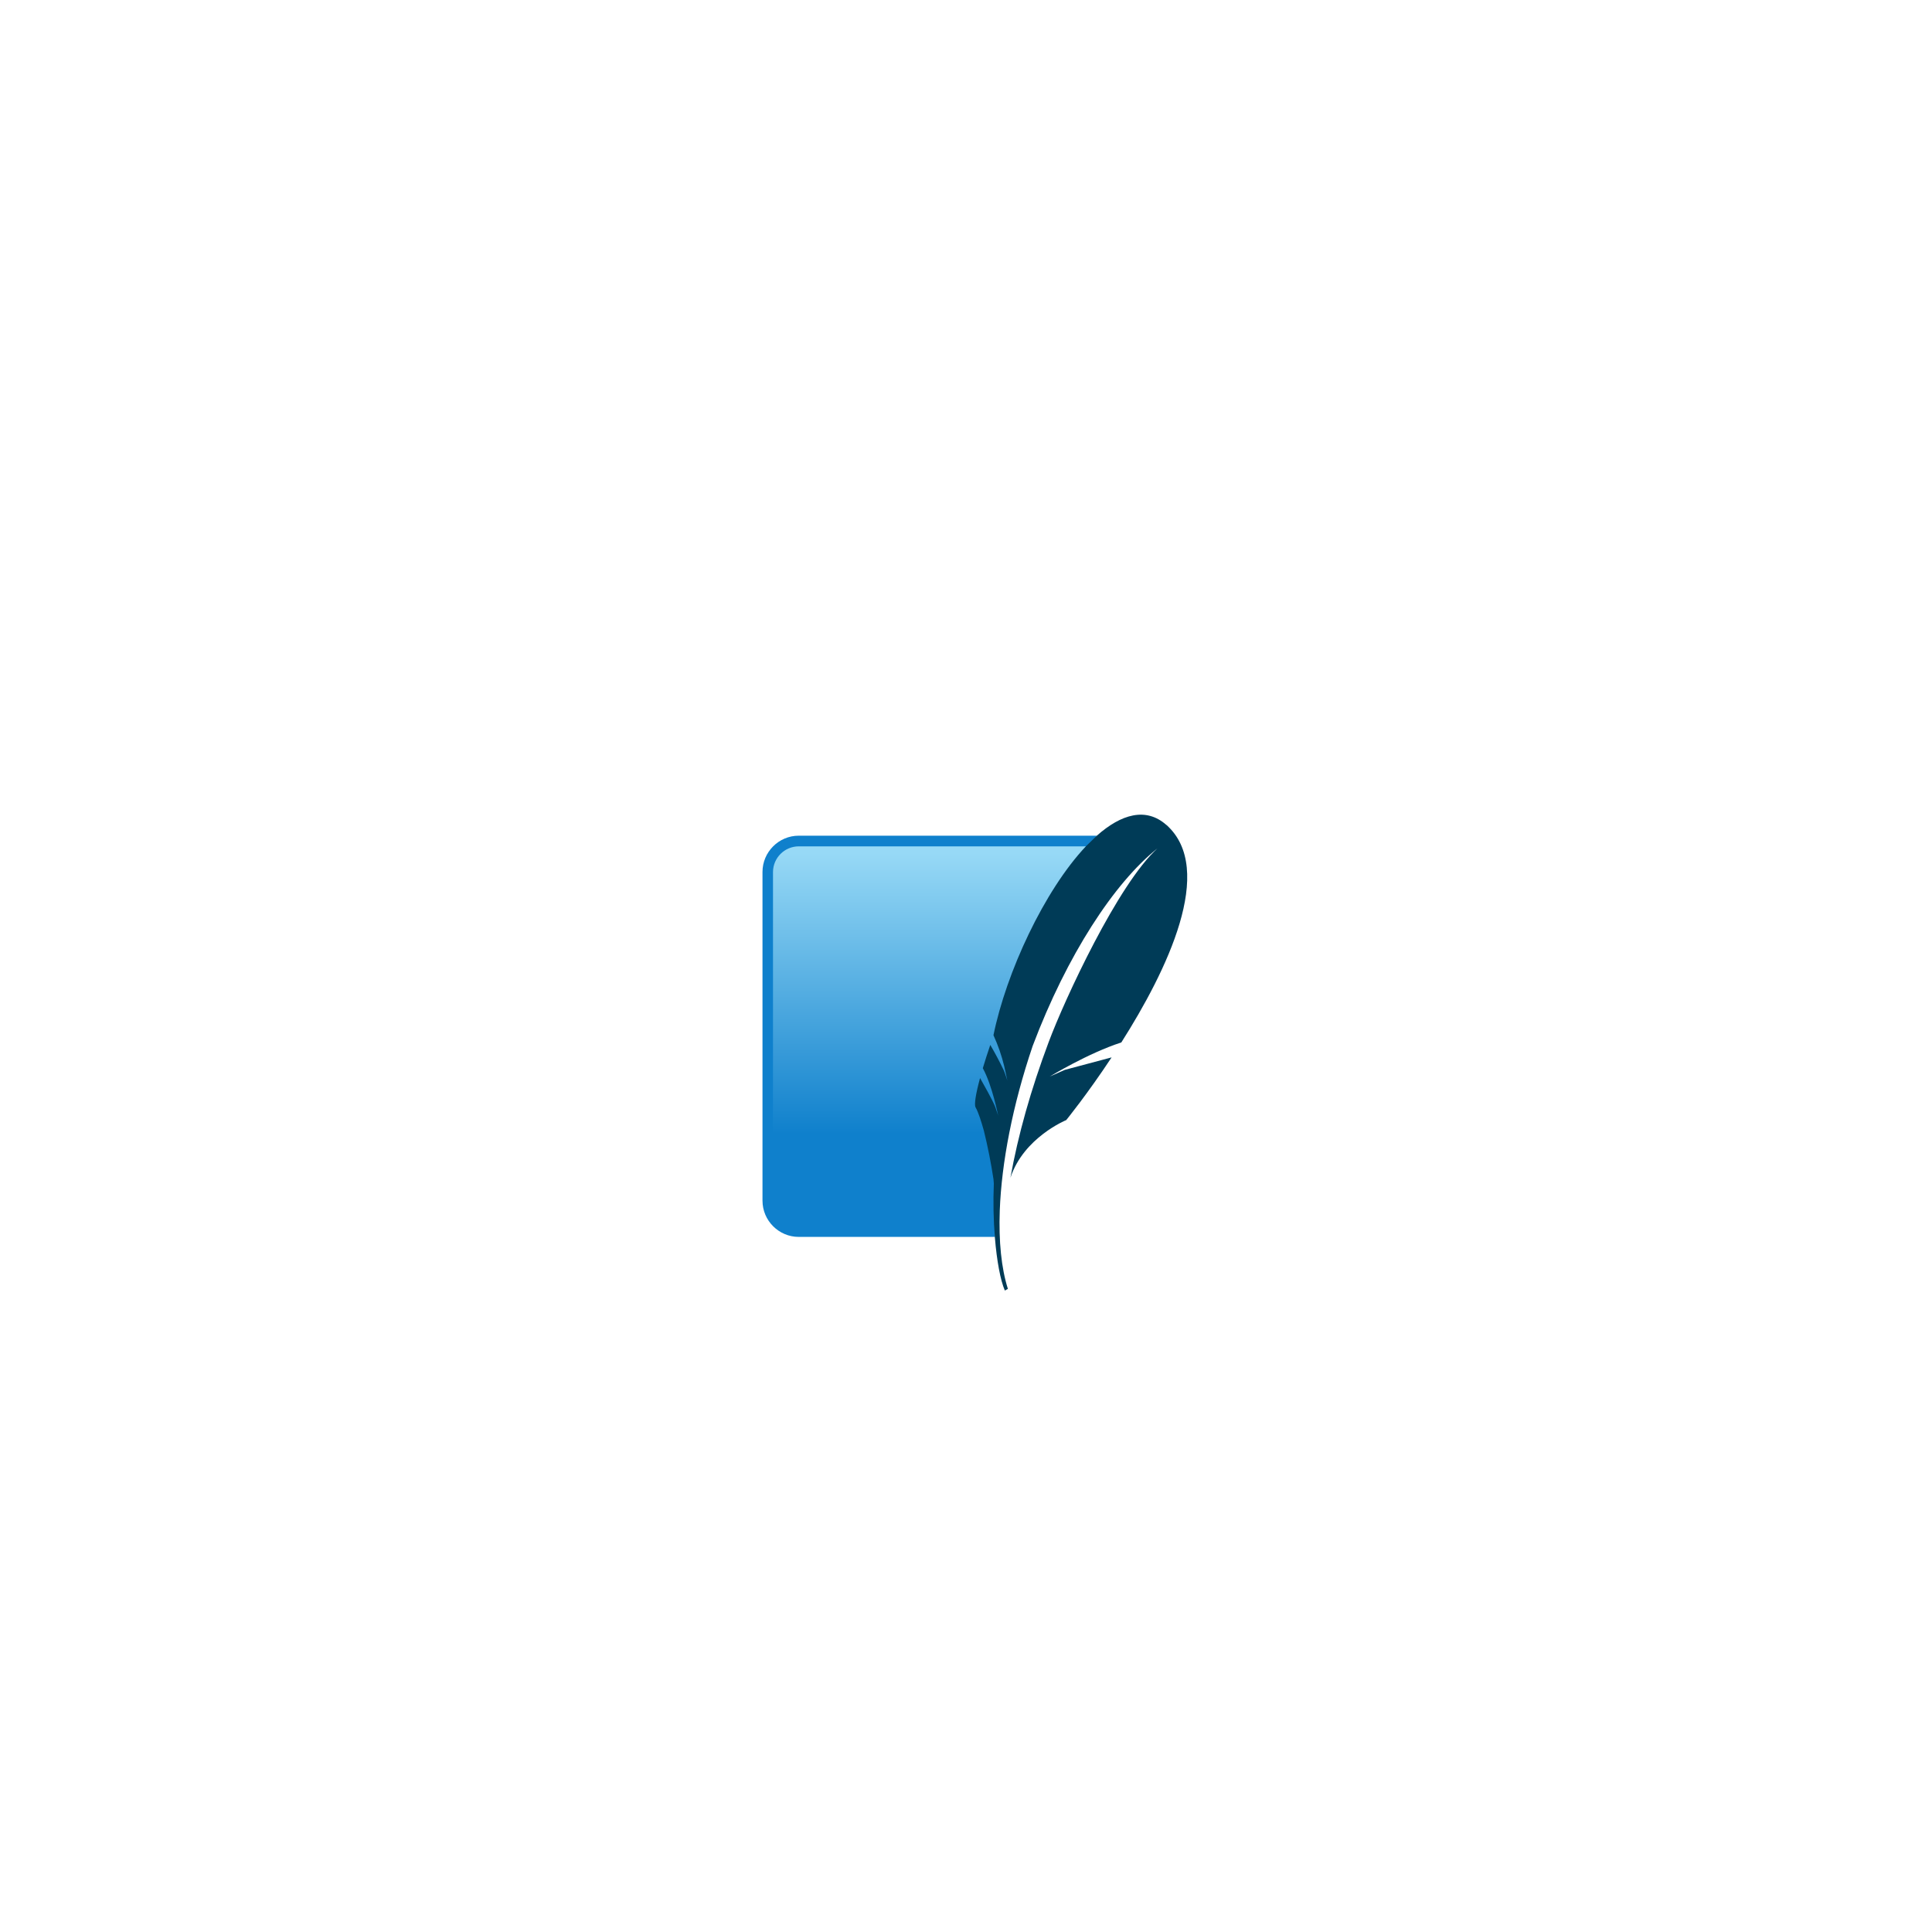
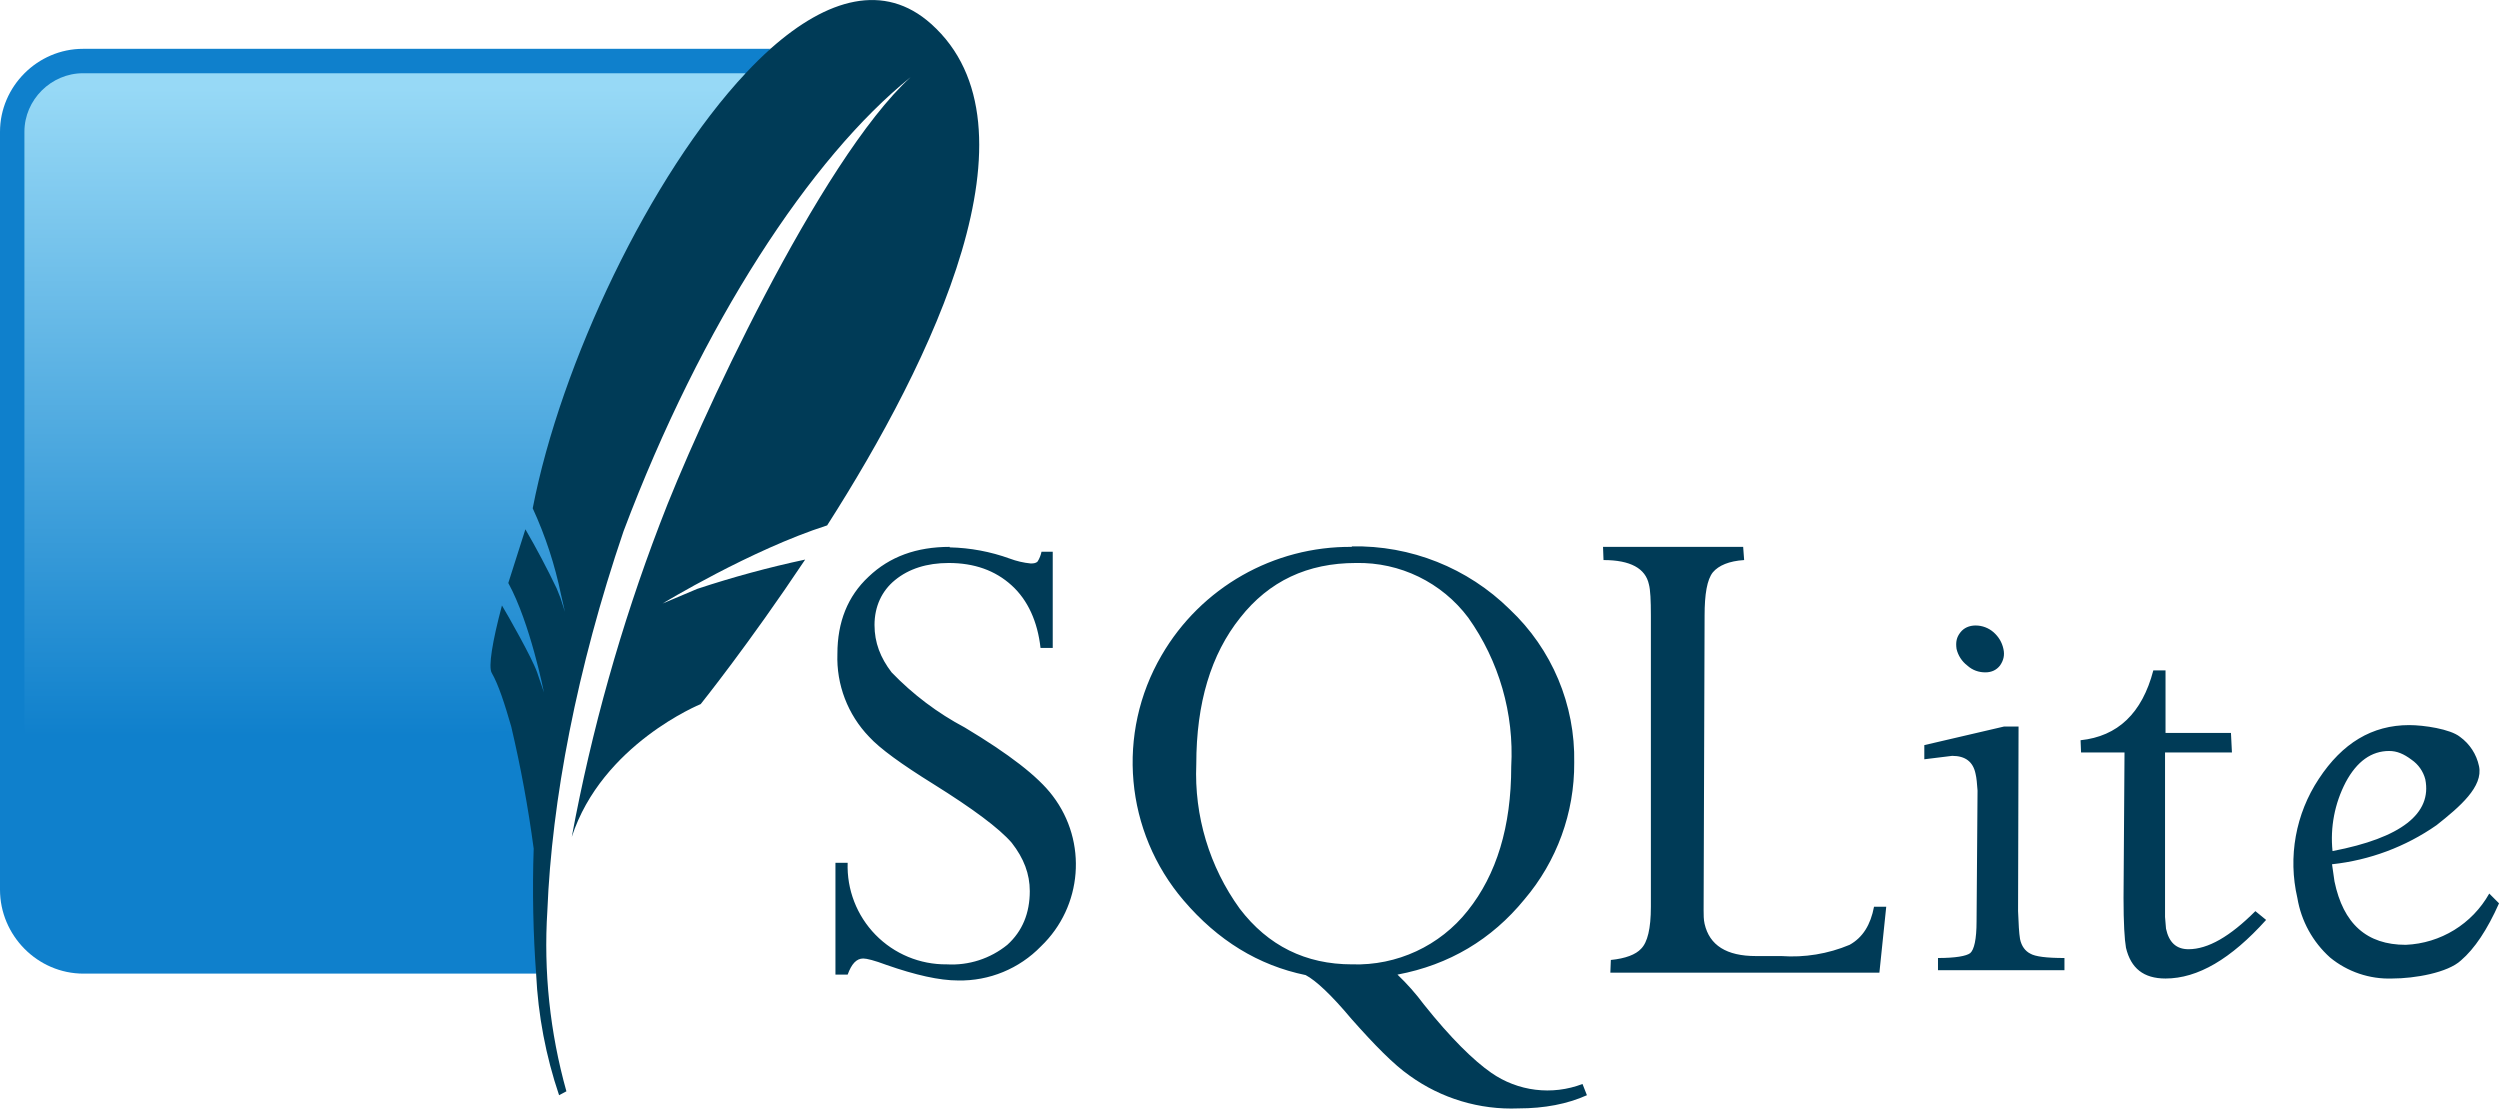
- <svg xmlns="http://www.w3.org/2000/svg" width="2500" height="2500" viewBox="-0.716 -11.241 7.742 26.658" preserveAspectRatio="xMidYMid">
+ <svg xmlns="http://www.w3.org/2000/svg" preserveAspectRatio="xMidYMid" viewBox="0 0 512 228">
  <defs>
-     <linearGradient x1="2.983" y1=".53" x2="2.983" y2="4.744" id="a" gradientUnits="userSpaceOnUse">
-       <stop stop-color="#97d9f6" offset="0%" />
-       <stop stop-color="#0f80cc" offset="92.024%" />
-       <stop stop-color="#0f80cc" offset="100%" />
+     <linearGradient x1="57.7%" y1="2%" x2="57.7%" y2="94.4%" id="a">
+       <stop stop-color="#97D9F6" offset="0%" />
+       <stop stop-color="#0F80CC" offset="92%" />
+       <stop stop-color="#0F80CC" offset="100%" />
    </linearGradient>
  </defs>
-   <path d="M4.96.29H.847c-.276 0-.5.226-.5.5v4.536c0 .276.226.5.5.5h2.71c-.03-1.348.43-3.964 1.404-5.54z" fill="#0f80cc" />
-   <path d="M4.81.437H.847a.356.356 0 0 0-.355.355v4.205c.898-.345 2.245-.642 3.177-.628A28.93 28.93 0 0 1 4.811.437z" fill="url(#a)" />
-   <path d="M5.92.142c-.282-.25-.623-.15-.96.148l-.15.146c-.576.61-1.1 1.742-1.276 2.607a2.38 2.38 0 0 1 .148.426l.022.1.022.102s-.005-.02-.026-.08l-.014-.04a.461.461 0 0 0-.009-.022 4.717 4.717 0 0 0-.187-.352 8.789 8.789 0 0 0-.103.321c.132.242.212.656.212.656s-.007-.027-.04-.12c-.03-.083-.176-.34-.21-.4-.06.22-.083.368-.062.404.04.07.08.2.115.324a7.52 7.52 0 0 1 .132.666l.005.062a6.11 6.11 0 0 0 .015.75c.026.313.075.582.137.726l.042-.023c-.09-.284-.128-.655-.112-1.084.025-.655.175-1.445.454-2.268C4.548 1.938 5.2.94 5.798.464c-.545.492-1.282 2.084-1.502 2.673-.247.66-.422 1.28-.528 1.873.182-.556.77-.796.77-.796s.29-.356.626-.865l-.645.172-.208.092s.53-.323.987-.47c.627-.987 1.31-2.39.622-3.002" fill="#003b57" />
+   <path d="M194.5 112c-6.8 0-12.3 2-16.6 6.1-4.3 4-6.4 9.3-6.4 15.8a23.3 23.3 0 0 0 6.5 17c2.2 2.4 6.6 5.6 13.2 9.7 8 5 13.4 9 16 12 2.5 3.2 3.7 6.4 3.7 9.9 0 4.5-1.5 8.2-4.6 11a18 18 0 0 1-12.4 4 20.1 20.1 0 0 1-20.3-20.8h-2.5v22.9h2.5c.8-2.2 1.8-3.3 3.2-3.3.7 0 2.3.4 4.7 1.3 6 2.1 10.9 3.2 14.7 3.2a23 23 0 0 0 17-7 23.2 23.2 0 0 0 2.4-30.8c-3-4-9-8.6-18-14a59.5 59.5 0 0 1-15-11.3c-2.3-3-3.5-6.1-3.5-9.7 0-3.8 1.5-7 4.2-9.2 2.8-2.3 6.5-3.5 11-3.5 5.2 0 9.5 1.5 12.9 4.6 3.3 3 5.3 7.4 5.9 12.8h2.5V113h-2.3a6 6 0 0 1-.8 2c-.3.3-.7.4-1.4.4a17 17 0 0 1-4.3-1 38.6 38.6 0 0 0-12.3-2.3Zm82.4 0a44.6 44.6 0 0 0-39 22.2 43.5 43.5 0 0 0 4.5 50.2c7 8.2 15.3 13.3 25 15.3 2.1 1.1 5.3 4.1 9.4 9 4.7 5.3 8.6 9.3 11.9 11.6A35.6 35.6 0 0 0 311 227c5.3 0 10-.9 14-2.7l-.9-2.3a20.1 20.1 0 0 1-18.7-2.3c-3.6-2.5-8.3-7.1-13.8-14a47.6 47.6 0 0 0-5.4-6.1c10.6-2 19.3-7.2 26-15.4a42.8 42.8 0 0 0 10.2-28 42 42 0 0 0-13.2-31.4 44.8 44.8 0 0 0-32.4-12.9Zm51.4 0 .1 2.7c5.5 0 8.6 1.7 9.3 5 .3 1.1.4 3.3.4 6.4v59.6c0 4.5-.7 7.3-2 8.6-1.1 1.2-3.2 2-6.2 2.3l-.1 2.6h55.1l1.4-13.5h-2.5c-.7 3.7-2.3 6.3-5 7.8a30.5 30.5 0 0 1-14 2.3h-5.2c-6 0-9.5-2.2-10.5-6.6-.2-.9-.2-1.8-.2-2.8l.2-60.3c0-4.4.5-7.4 1.7-8.9 1.2-1.4 3.3-2.3 6.4-2.5l-.2-2.7h-28.7Zm-50.6 3.3a28 28 0 0 1 23 11.2 48 48 0 0 1 8.8 30.5c0 12.3-3 22.1-8.9 29.5a29 29 0 0 1-23.7 11c-9.5 0-17.2-3.8-23-11.4a47.1 47.1 0 0 1-8.9-29.6c0-12.5 3-22.5 9-30 5.9-7.5 13.8-11.2 23.7-11.2Zm126.9 12.8c-1.3 0-2.4.5-3.1 1.4-.8 1-1 2-.8 3.4a6 6 0 0 0 2.2 3.4c1.1 1 2.4 1.4 3.7 1.4 1.3 0 2.3-.5 3-1.4.7-1 1-2.1.7-3.4-.3-1.4-1-2.5-2-3.4a5.6 5.6 0 0 0-3.7-1.4Zm36.4 9.2c-2.3 8.8-7.3 13.5-14.9 14.3l.1 2.5h8.9l-.2 29.8c0 5.1.2 8.5.5 10.2 1 4.2 3.6 6.3 8.1 6.3 6.6 0 13.4-4 20.6-12l-2.2-1.8c-5.2 5.2-9.7 7.8-13.7 7.8-2.5 0-4-1.4-4.6-4.2l-.2-2.4v-33.7h13.7l-.2-4h-13.4v-12.8H441Zm52.4 11.2c-7.6 0-13.7 3.7-18.5 11a31.3 31.3 0 0 0-4.4 24.4 21 21 0 0 0 6.7 12.2 19 19 0 0 0 12.7 4.3c4.7 0 11.4-1.2 14.1-3.7 2.8-2.4 5.4-6.3 7.8-11.7l-2-2a20.6 20.6 0 0 1-17.1 10.5c-8 0-12.8-4.3-14.6-13l-.5-3.5a46 46 0 0 0 21.4-8c4.8-3.8 9.6-7.9 8.7-12.1a9.9 9.9 0 0 0-3.9-6c-2-1.6-7.4-2.4-10.4-2.4Zm-83 .3-16.3 3.8v2.9l5.7-.7c2.7 0 4.3 1.2 4.8 3.7.2.8.3 2 .4 3.4l-.2 26.8c0 3.7-.5 5.8-1.3 6.5-.8.6-3 1-6.6 1v2.5h25.9v-2.5c-3.7 0-6-.3-7-.9-1-.5-1.8-1.5-2.1-3-.2-1.2-.3-3.1-.4-5.7l.1-37.8h-3Zm78.9 5c1.6 0 3 .6 4.6 1.8a7 7 0 0 1 2.8 4c1.4 7-4.9 12-19 14.7a25 25 0 0 1 2.7-14.1c2.3-4.3 5.3-6.4 8.9-6.4Z" fill="#003B57" />
+   <path d="M157.9 10H17C7.7 10 0 17.7 0 27v155.2c0 9.4 7.7 17.2 17.1 17.2h92.7c-1-46.2 14.7-135.7 48-189.5Z" fill="#0F80CC" />
+   <path d="M152.8 15H17C10.5 15 5 20.4 5 27V171c30.7-11.8 76.8-22 108.7-21.5a989.7 989.7 0 0 1 39-134.5Z" fill="url(#a)" />
+   <path d="M190.7 4.9c-9.6-8.6-21.3-5.2-32.8 5a81.4 81.4 0 0 0-5.1 5c-19.7 21-38 59.7-43.7 89.2a81.5 81.5 0 0 1 5.8 17.7l.8 3.5-.9-2.8a173.8 173.8 0 0 0-.8-2 172 172 0 0 0-6.4-12.1l-3.5 11c4.5 8.2 7.3 22.4 7.3 22.4l-1.4-4.1c-1-2.9-6-11.7-7.2-13.7-2 7.5-2.8 12.6-2.1 13.8 1.4 2.4 2.7 6.5 4 11a257.6 257.6 0 0 1 4.6 25c-.3 8.6-.1 17.6.5 25.7a91 91 0 0 0 4.7 24.8l1.5-.8a111 111 0 0 1-3.9-37c.9-22.5 6-49.5 15.6-77.7 16-42.5 38.4-76.6 58.8-93-18.6 17-43.8 71.4-51.4 91.6a365.7 365.7 0 0 0-18 64c6.2-19 26.4-27.2 26.4-27.2s9.8-12.2 21.4-29.6a210 210 0 0 0-22.1 6l-7.1 3s18.1-11 33.7-16C191 73.8 214.2 25.9 190.7 4.9" fill="#003B57" />
</svg>
